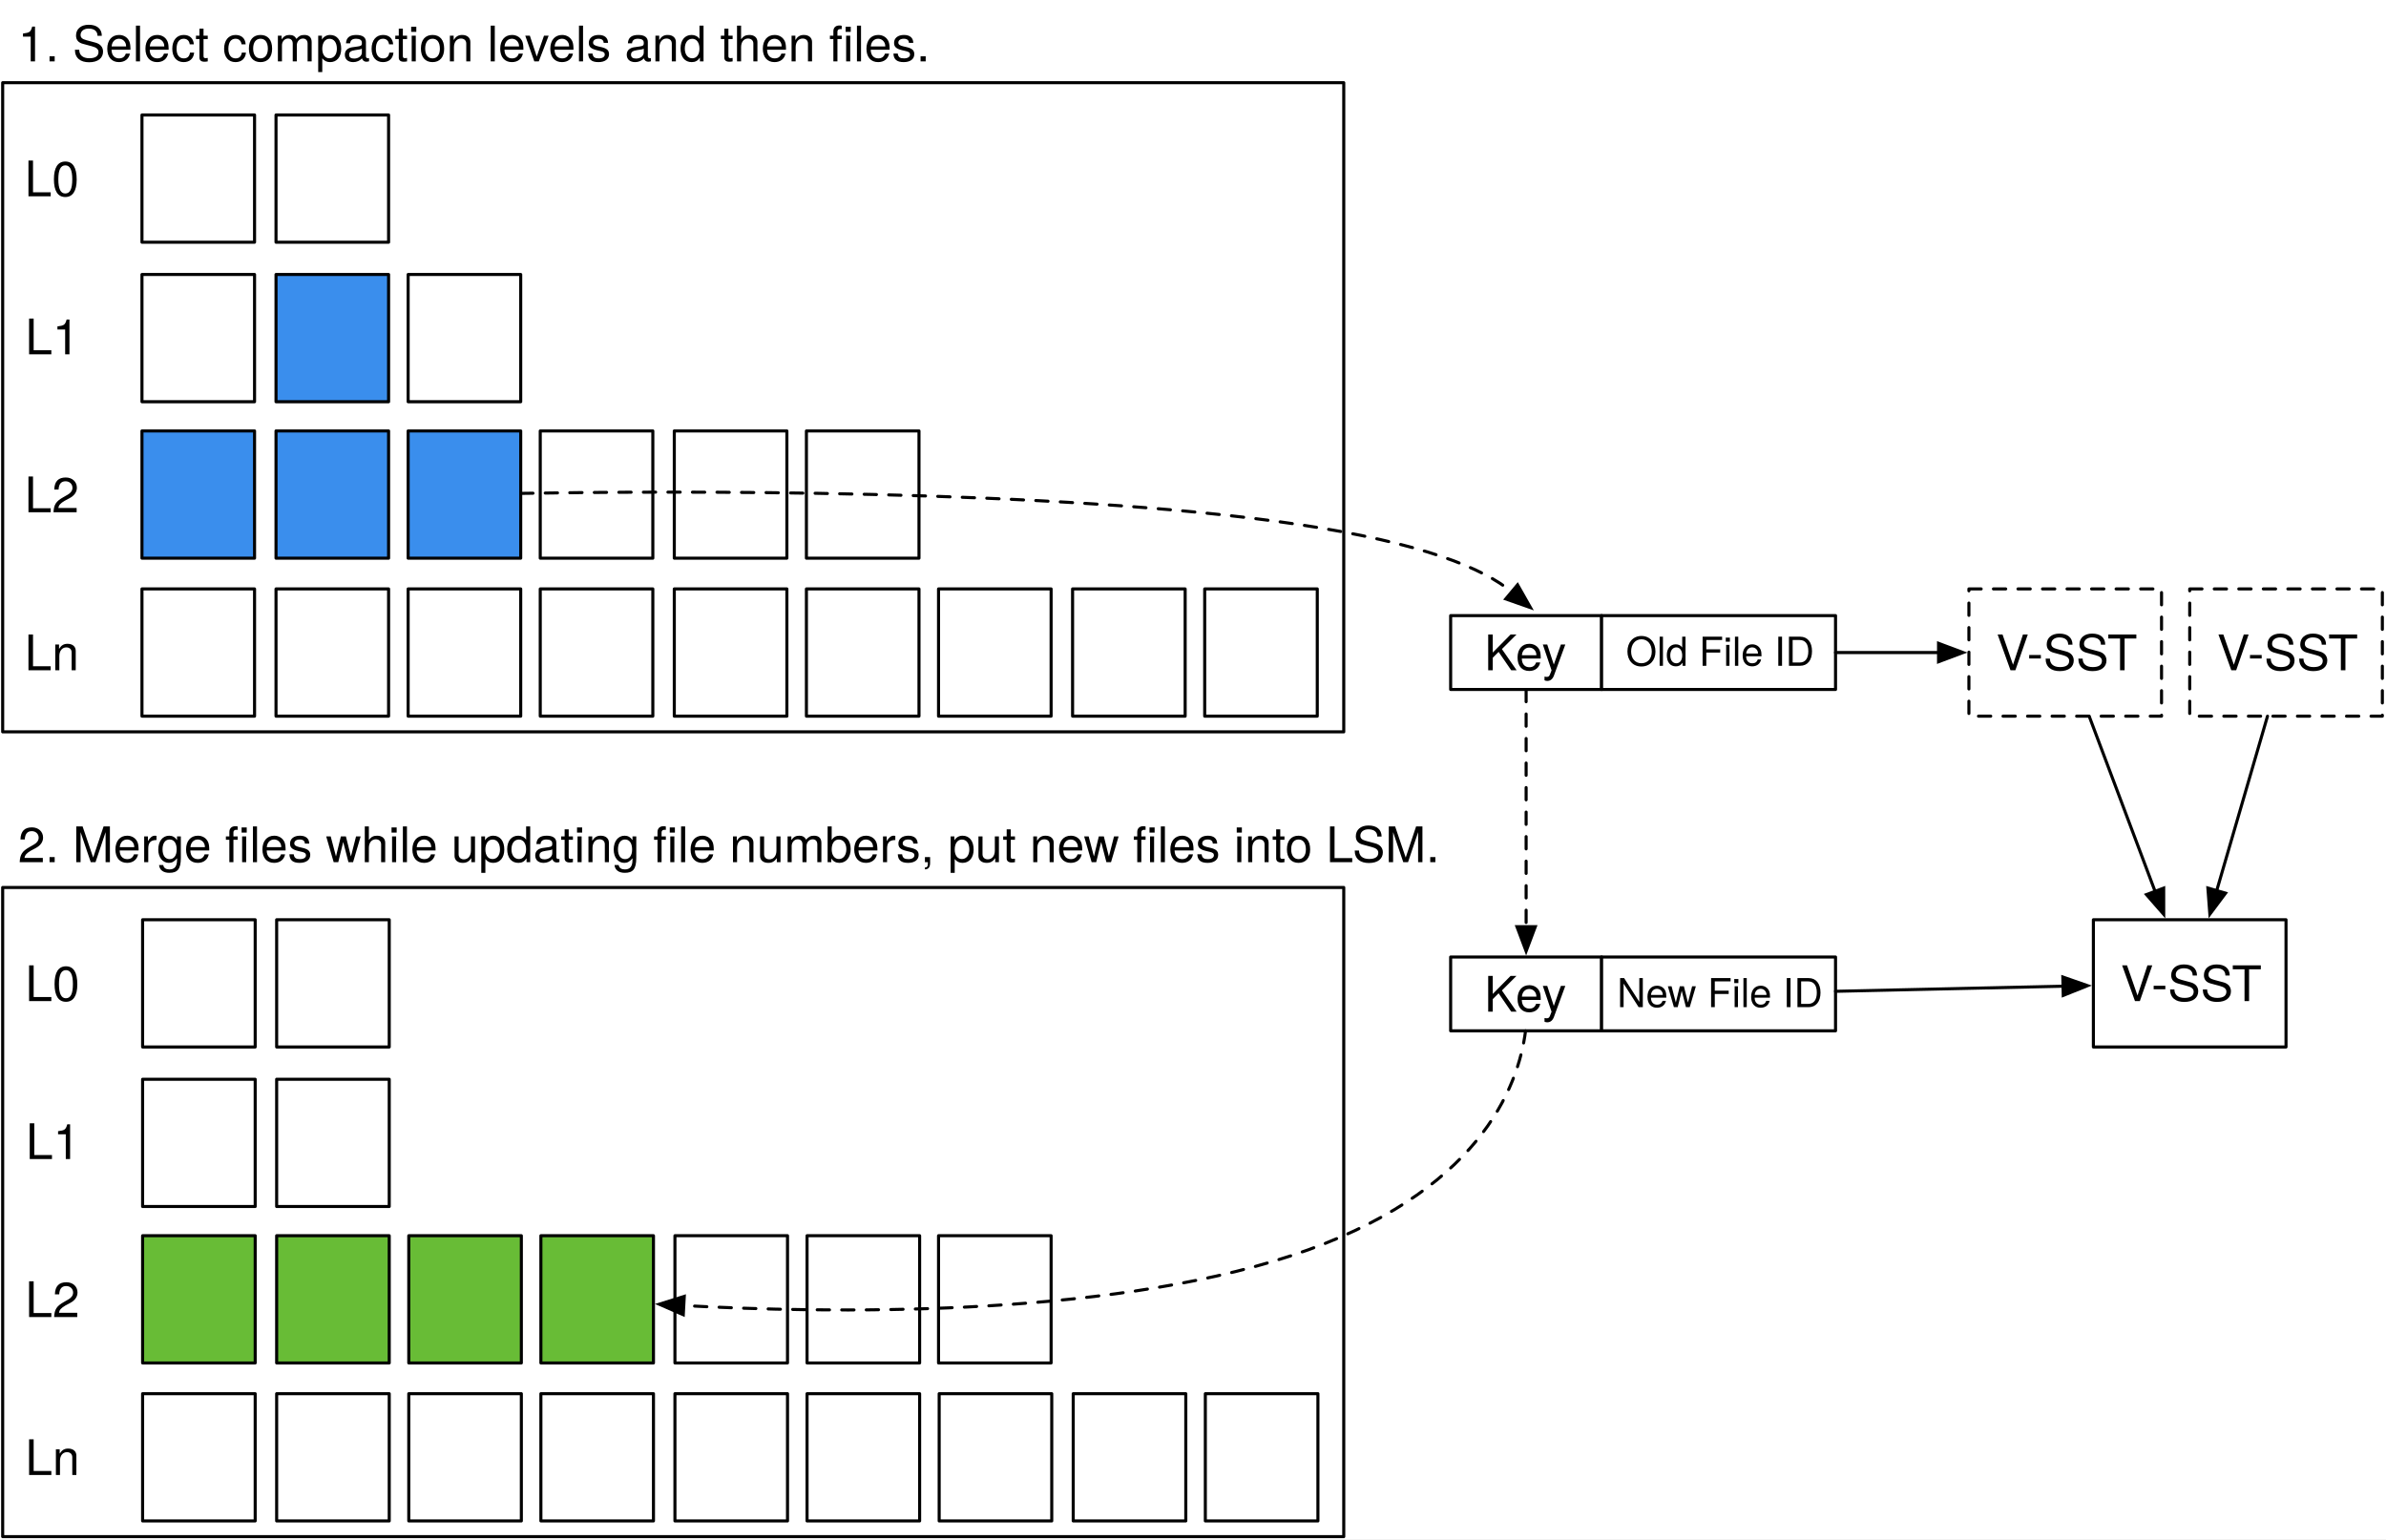
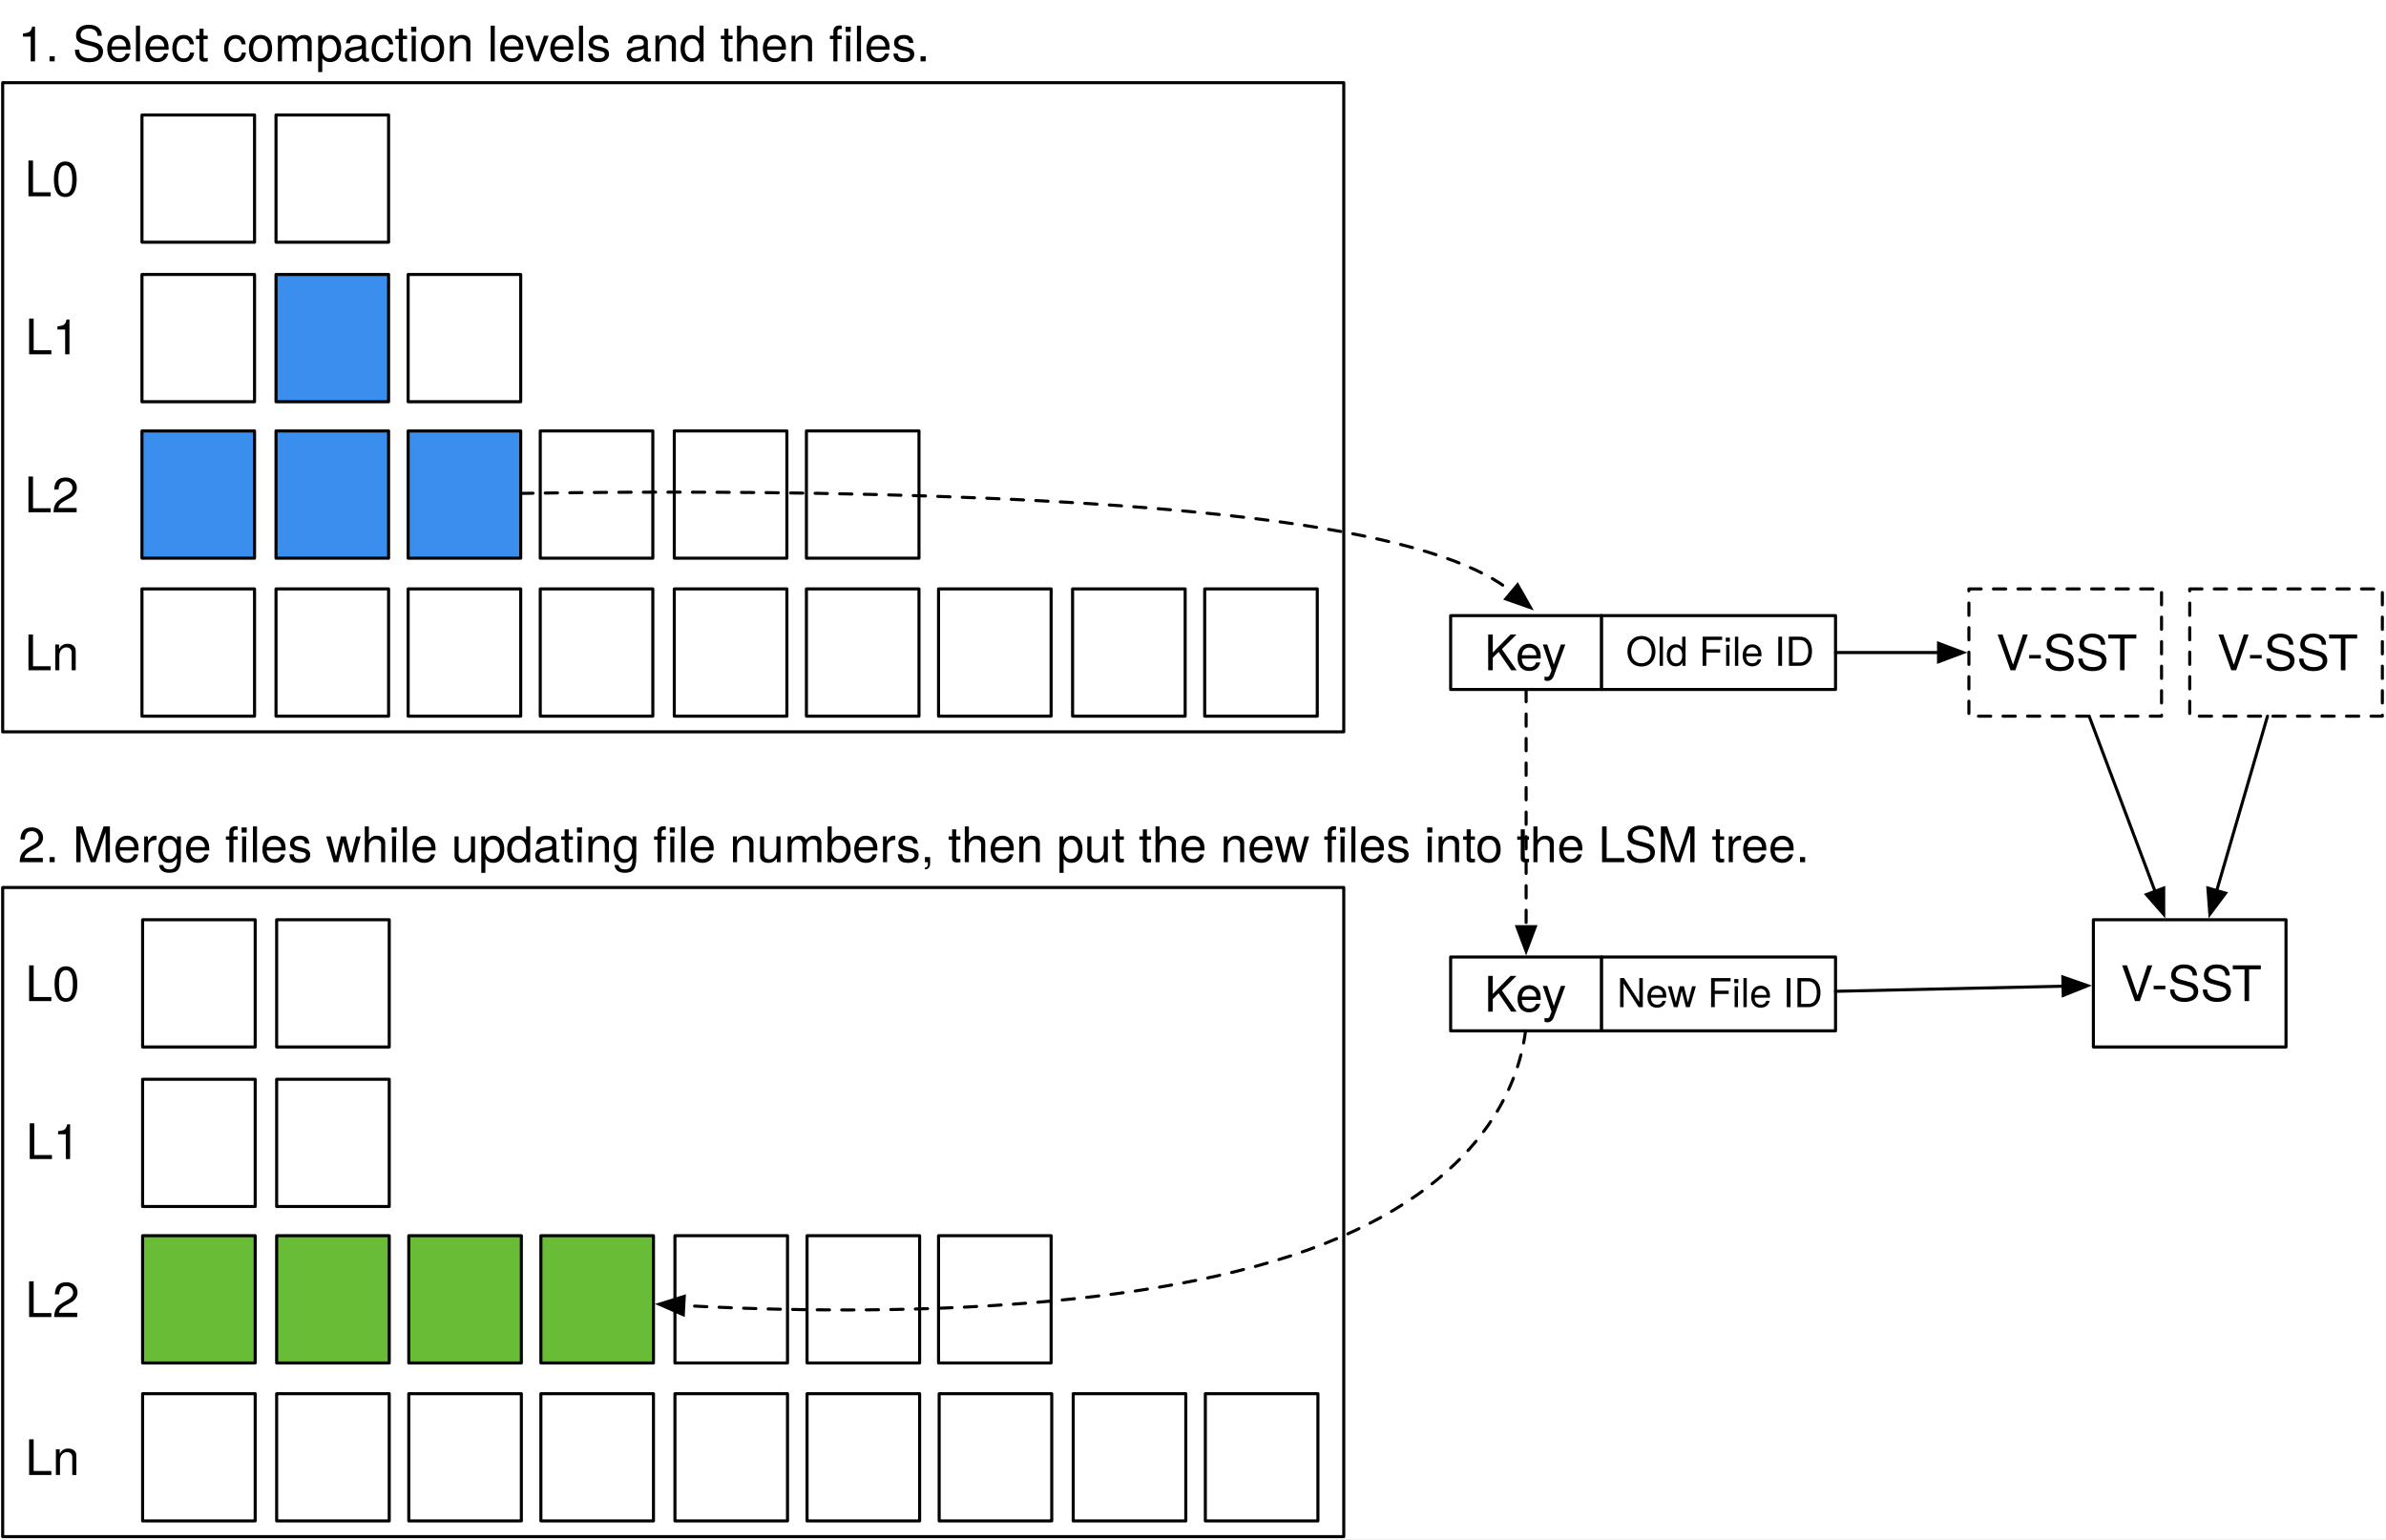
<svg xmlns="http://www.w3.org/2000/svg" version="1.1" viewBox="168 286 778 502" width="778" height="502">
  <defs>
    <marker orient="auto" overflow="visible" markerUnits="strokeWidth" id="FilledArrow_Marker" stroke-linejoin="miter" stroke-miterlimit="10" viewBox="-1 -4 10 8" markerWidth="10" markerHeight="8" color="black">
      <g>
        <path d="M 8 0 L 0 -3 L 0 3 Z" fill="currentColor" stroke="currentColor" stroke-width="1" />
      </g>
    </marker>
  </defs>
  <g id="compaction-terarkdb" stroke="none" fill-opacity="1" fill="none" stroke-opacity="1" stroke-dasharray="none">
    <rect fill="white" x="168" y="286" width="778" height="502" />
    <g id="compaction-terarkdb_Layer_1">
      <g id="Graphic_131">
        <rect x="168.872" y="575.453" width="437.284" height="211.724" fill="white" />
        <rect x="168.872" y="575.453" width="437.284" height="211.724" stroke="black" stroke-linecap="round" stroke-linejoin="round" stroke-width="1" />
      </g>
      <g id="Graphic_130">
        <rect x="168.872" y="312.974" width="437.284" height="211.724" fill="white" />
        <rect x="168.872" y="312.974" width="437.284" height="211.724" stroke="black" stroke-linecap="round" stroke-linejoin="round" stroke-width="1" />
      </g>
      <g id="Graphic_2">
        <rect x="214.292" y="323.5" width="36.708" height="41.5" fill="white" />
        <rect x="214.292" y="323.5" width="36.708" height="41.5" stroke="black" stroke-linecap="round" stroke-linejoin="round" stroke-width="1" />
      </g>
      <g id="Graphic_5">
        <text transform="translate(176 335.026)" fill="black">
          <tspan font-family="Helvetica Neue" font-size="16" fill="black" x="6394885e-19" y="15">L0</tspan>
        </text>
      </g>
      <g id="Graphic_10">
        <text transform="translate(176.208 386.552)" fill="black">
          <tspan font-family="Helvetica Neue" font-size="16" fill="black" x="6394885e-19" y="15">L1</tspan>
        </text>
      </g>
      <g id="Graphic_11">
        <text transform="translate(176 438.078)" fill="black">
          <tspan font-family="Helvetica Neue" font-size="16" fill="black" x="6394885e-19" y="15">L2</tspan>
        </text>
      </g>
      <g id="Graphic_52">
        <text transform="translate(176 489.604)" fill="black">
          <tspan font-family="Helvetica Neue" font-size="16" fill="black" x="6394885e-19" y="15">Ln</tspan>
        </text>
      </g>
      <g id="Graphic_77">
        <rect x="258" y="323.5" width="36.708" height="41.5" fill="white" />
        <rect x="258" y="323.5" width="36.708" height="41.5" stroke="black" stroke-linecap="round" stroke-linejoin="round" stroke-width="1" />
      </g>
      <g id="Graphic_83">
        <rect x="214.292" y="375.526" width="36.708" height="41.5" fill="white" />
        <rect x="214.292" y="375.526" width="36.708" height="41.5" stroke="black" stroke-linecap="round" stroke-linejoin="round" stroke-width="1" />
      </g>
      <g id="Graphic_82">
        <rect x="258" y="375.526" width="36.708" height="41.5" fill="#3a8eed" />
        <rect x="258" y="375.526" width="36.708" height="41.5" stroke="black" stroke-linecap="round" stroke-linejoin="round" stroke-width="1" />
      </g>
      <g id="Graphic_81">
        <rect x="301.08" y="375.526" width="36.708" height="41.5" fill="white" />
        <rect x="301.08" y="375.526" width="36.708" height="41.5" stroke="black" stroke-linecap="round" stroke-linejoin="round" stroke-width="1" />
      </g>
      <g id="Graphic_86">
        <rect x="214.292" y="426.552" width="36.708" height="41.5" fill="#3a8eed" />
        <rect x="214.292" y="426.552" width="36.708" height="41.5" stroke="black" stroke-linecap="round" stroke-linejoin="round" stroke-width="1" />
      </g>
      <g id="Graphic_85">
        <rect x="258" y="426.552" width="36.708" height="41.5" fill="#3a8eed" />
        <rect x="258" y="426.552" width="36.708" height="41.5" stroke="black" stroke-linecap="round" stroke-linejoin="round" stroke-width="1" />
      </g>
      <g id="Graphic_84">
        <rect x="301.08" y="426.552" width="36.708" height="41.5" fill="#3a8eed" />
        <rect x="301.08" y="426.552" width="36.708" height="41.5" stroke="black" stroke-linecap="round" stroke-linejoin="round" stroke-width="1" />
      </g>
      <g id="Graphic_89">
        <rect x="344.159" y="426.552" width="36.708" height="41.5" fill="white" />
        <rect x="344.159" y="426.552" width="36.708" height="41.5" stroke="black" stroke-linecap="round" stroke-linejoin="round" stroke-width="1" />
      </g>
      <g id="Graphic_88">
        <rect x="387.867" y="426.552" width="36.708" height="41.5" fill="white" />
        <rect x="387.867" y="426.552" width="36.708" height="41.5" stroke="black" stroke-linecap="round" stroke-linejoin="round" stroke-width="1" />
      </g>
      <g id="Graphic_87">
        <rect x="430.947" y="426.552" width="36.708" height="41.5" fill="white" />
        <rect x="430.947" y="426.552" width="36.708" height="41.5" stroke="black" stroke-linecap="round" stroke-linejoin="round" stroke-width="1" />
      </g>
      <g id="Graphic_95">
        <rect x="214.292" y="478.078" width="36.708" height="41.5" fill="white" />
        <rect x="214.292" y="478.078" width="36.708" height="41.5" stroke="black" stroke-linecap="round" stroke-linejoin="round" stroke-width="1" />
      </g>
      <g id="Graphic_94">
        <rect x="258" y="478.078" width="36.708" height="41.5" fill="white" />
        <rect x="258" y="478.078" width="36.708" height="41.5" stroke="black" stroke-linecap="round" stroke-linejoin="round" stroke-width="1" />
      </g>
      <g id="Graphic_93">
        <rect x="301.08" y="478.078" width="36.708" height="41.5" fill="white" />
        <rect x="301.08" y="478.078" width="36.708" height="41.5" stroke="black" stroke-linecap="round" stroke-linejoin="round" stroke-width="1" />
      </g>
      <g id="Graphic_92">
        <rect x="344.159" y="478.078" width="36.708" height="41.5" fill="white" />
        <rect x="344.159" y="478.078" width="36.708" height="41.5" stroke="black" stroke-linecap="round" stroke-linejoin="round" stroke-width="1" />
      </g>
      <g id="Graphic_91">
        <rect x="387.867" y="478.078" width="36.708" height="41.5" fill="white" />
        <rect x="387.867" y="478.078" width="36.708" height="41.5" stroke="black" stroke-linecap="round" stroke-linejoin="round" stroke-width="1" />
      </g>
      <g id="Graphic_90">
        <rect x="430.947" y="478.078" width="36.708" height="41.5" fill="white" />
        <rect x="430.947" y="478.078" width="36.708" height="41.5" stroke="black" stroke-linecap="round" stroke-linejoin="round" stroke-width="1" />
      </g>
      <g id="Graphic_98">
        <rect x="474.027" y="478.078" width="36.708" height="41.5" fill="white" />
        <rect x="474.027" y="478.078" width="36.708" height="41.5" stroke="black" stroke-linecap="round" stroke-linejoin="round" stroke-width="1" />
      </g>
      <g id="Graphic_97">
        <rect x="517.735" y="478.078" width="36.708" height="41.5" fill="white" />
        <rect x="517.735" y="478.078" width="36.708" height="41.5" stroke="black" stroke-linecap="round" stroke-linejoin="round" stroke-width="1" />
      </g>
      <g id="Graphic_96">
        <rect x="560.815" y="478.078" width="36.708" height="41.5" fill="white" />
        <rect x="560.815" y="478.078" width="36.708" height="41.5" stroke="black" stroke-linecap="round" stroke-linejoin="round" stroke-width="1" />
      </g>
      <g id="Graphic_122">
        <rect x="214.5" y="585.979" width="36.708" height="41.5" fill="white" />
        <rect x="214.5" y="585.979" width="36.708" height="41.5" stroke="black" stroke-linecap="round" stroke-linejoin="round" stroke-width="1" />
      </g>
      <g id="Graphic_121">
        <text transform="translate(176.208 597.505)" fill="black">
          <tspan font-family="Helvetica Neue" font-size="16" fill="black" x="6394885e-19" y="15">L0</tspan>
        </text>
      </g>
      <g id="Graphic_120">
        <text transform="translate(176.416 649.031)" fill="black">
          <tspan font-family="Helvetica Neue" font-size="16" fill="black" x="6394885e-19" y="15">L1</tspan>
        </text>
      </g>
      <g id="Graphic_119">
        <text transform="translate(176.208 700.557)" fill="black">
          <tspan font-family="Helvetica Neue" font-size="16" fill="black" x="6394885e-19" y="15">L2</tspan>
        </text>
      </g>
      <g id="Graphic_118">
        <text transform="translate(176.208 752.083)" fill="black">
          <tspan font-family="Helvetica Neue" font-size="16" fill="black" x="6394885e-19" y="15">Ln</tspan>
        </text>
      </g>
      <g id="Graphic_117">
        <rect x="258.208" y="585.979" width="36.708" height="41.5" fill="white" />
        <rect x="258.208" y="585.979" width="36.708" height="41.5" stroke="black" stroke-linecap="round" stroke-linejoin="round" stroke-width="1" />
      </g>
      <g id="Graphic_116">
        <rect x="214.5" y="638.005" width="36.708" height="41.5" fill="white" />
        <rect x="214.5" y="638.005" width="36.708" height="41.5" stroke="black" stroke-linecap="round" stroke-linejoin="round" stroke-width="1" />
      </g>
      <g id="Graphic_114">
        <rect x="258.208" y="638.005" width="36.708" height="41.5" fill="white" />
        <rect x="258.208" y="638.005" width="36.708" height="41.5" stroke="black" stroke-linecap="round" stroke-linejoin="round" stroke-width="1" />
      </g>
      <g id="Graphic_113">
        <rect x="214.5" y="689.031" width="36.708" height="41.5" fill="#68bc36" />
        <rect x="214.5" y="689.031" width="36.708" height="41.5" stroke="black" stroke-linecap="round" stroke-linejoin="round" stroke-width="1" />
      </g>
      <g id="Graphic_112">
        <rect x="258.208" y="689.031" width="36.708" height="41.5" fill="#68bc36" />
        <rect x="258.208" y="689.031" width="36.708" height="41.5" stroke="black" stroke-linecap="round" stroke-linejoin="round" stroke-width="1" />
      </g>
      <g id="Graphic_111">
        <rect x="301.288" y="689.031" width="36.708" height="41.5" fill="#68bc36" />
        <rect x="301.288" y="689.031" width="36.708" height="41.5" stroke="black" stroke-linecap="round" stroke-linejoin="round" stroke-width="1" />
      </g>
      <g id="Graphic_110">
        <rect x="344.367" y="689.031" width="36.708" height="41.5" fill="#68bc36" />
        <rect x="344.367" y="689.031" width="36.708" height="41.5" stroke="black" stroke-linecap="round" stroke-linejoin="round" stroke-width="1" />
      </g>
      <g id="Graphic_109">
        <rect x="388.075" y="689.031" width="36.708" height="41.5" fill="white" />
        <rect x="388.075" y="689.031" width="36.708" height="41.5" stroke="black" stroke-linecap="round" stroke-linejoin="round" stroke-width="1" />
      </g>
      <g id="Graphic_108">
        <rect x="431.155" y="689.031" width="36.708" height="41.5" fill="white" />
        <rect x="431.155" y="689.031" width="36.708" height="41.5" stroke="black" stroke-linecap="round" stroke-linejoin="round" stroke-width="1" />
      </g>
      <g id="Graphic_107">
        <rect x="214.5" y="740.557" width="36.708" height="41.5" fill="white" />
        <rect x="214.5" y="740.557" width="36.708" height="41.5" stroke="black" stroke-linecap="round" stroke-linejoin="round" stroke-width="1" />
      </g>
      <g id="Graphic_106">
        <rect x="258.208" y="740.557" width="36.708" height="41.5" fill="white" />
        <rect x="258.208" y="740.557" width="36.708" height="41.5" stroke="black" stroke-linecap="round" stroke-linejoin="round" stroke-width="1" />
      </g>
      <g id="Graphic_105">
        <rect x="301.288" y="740.557" width="36.708" height="41.5" fill="white" />
        <rect x="301.288" y="740.557" width="36.708" height="41.5" stroke="black" stroke-linecap="round" stroke-linejoin="round" stroke-width="1" />
      </g>
      <g id="Graphic_104">
        <rect x="344.367" y="740.557" width="36.708" height="41.5" fill="white" />
        <rect x="344.367" y="740.557" width="36.708" height="41.5" stroke="black" stroke-linecap="round" stroke-linejoin="round" stroke-width="1" />
      </g>
      <g id="Graphic_103">
        <rect x="388.075" y="740.557" width="36.708" height="41.5" fill="white" />
        <rect x="388.075" y="740.557" width="36.708" height="41.5" stroke="black" stroke-linecap="round" stroke-linejoin="round" stroke-width="1" />
      </g>
      <g id="Graphic_102">
        <rect x="431.155" y="740.557" width="36.708" height="41.5" fill="white" />
        <rect x="431.155" y="740.557" width="36.708" height="41.5" stroke="black" stroke-linecap="round" stroke-linejoin="round" stroke-width="1" />
      </g>
      <g id="Graphic_101">
        <rect x="474.235" y="740.557" width="36.708" height="41.5" fill="white" />
        <rect x="474.235" y="740.557" width="36.708" height="41.5" stroke="black" stroke-linecap="round" stroke-linejoin="round" stroke-width="1" />
      </g>
      <g id="Graphic_100">
        <rect x="517.943" y="740.557" width="36.708" height="41.5" fill="white" />
        <rect x="517.943" y="740.557" width="36.708" height="41.5" stroke="black" stroke-linecap="round" stroke-linejoin="round" stroke-width="1" />
      </g>
      <g id="Graphic_99">
        <rect x="561.023" y="740.557" width="36.708" height="41.5" fill="white" />
        <rect x="561.023" y="740.557" width="36.708" height="41.5" stroke="black" stroke-linecap="round" stroke-linejoin="round" stroke-width="1" />
      </g>
      <g id="Graphic_127">
        <rect x="474.027" y="689.031" width="36.708" height="41.5" fill="white" />
        <rect x="474.027" y="689.031" width="36.708" height="41.5" stroke="black" stroke-linecap="round" stroke-linejoin="round" stroke-width="1" />
      </g>
      <g id="Graphic_128">
        <text transform="translate(173.8723 291.026)" fill="black">
          <tspan font-family="Helvetica Neue" font-size="16" fill="black" x="0" y="15">1. Select compaction levels and then files.</tspan>
        </text>
      </g>
      <g id="Graphic_129">
        <text transform="translate(173.8723 552.1915)" fill="black">
-           <tspan font-family="Helvetica Neue" font-size="16" fill="black" x="0" y="15">2. Merge files while updating file numbers, put new files into LSM.</tspan>
+           <tspan font-family="Helvetica Neue" font-size="16" fill="black" x="0" y="15">2. Merge files while updating file numbers, then put the new files into the LSM tree.</tspan>
        </text>
      </g>
      <g id="Graphic_132">
        <rect x="850.588" y="585.979" width="62.81" height="41.5" fill="white" />
        <rect x="850.588" y="585.979" width="62.81" height="41.5" stroke="black" stroke-linecap="round" stroke-linejoin="round" stroke-width="1" />
        <text transform="translate(855.5877 597.505)" fill="black">
          <tspan font-family="Helvetica Neue" font-size="16" fill="black" x="3.885" y="15">V-SST</tspan>
        </text>
      </g>
      <g id="Graphic_134">
        <rect x="810" y="478.078" width="62.81" height="41.5" fill="white" />
        <path d="M 810 478.078 L 872.81 478.078 L 872.81 519.578 L 810 519.578 Z" stroke="black" stroke-linecap="round" stroke-linejoin="round" stroke-dasharray="4.0,4.0" stroke-width="1" />
        <text transform="translate(815 489.604)" fill="black">
          <tspan font-family="Helvetica Neue" font-size="16" fill="black" x="3.885" y="15">V-SST</tspan>
        </text>
      </g>
      <g id="Graphic_135">
        <rect x="882" y="478.078" width="62.81" height="41.5" fill="white" />
        <path d="M 882 478.078 L 944.81 478.078 L 944.81 519.578 L 882 519.578 Z" stroke="black" stroke-linecap="round" stroke-linejoin="round" stroke-dasharray="4.0,4.0" stroke-width="1" />
        <text transform="translate(887 489.604)" fill="black">
          <tspan font-family="Helvetica Neue" font-size="16" fill="black" x="3.885" y="15">V-SST</tspan>
        </text>
      </g>
      <g id="Line_136">
        <line x1="849.21" y1="519.578" x2="870.702" y2="576.713" marker-end="url(#FilledArrow_Marker)" stroke="black" stroke-linecap="round" stroke-linejoin="round" stroke-width="1" />
      </g>
      <g id="Line_137">
        <line x1="907.364" y1="519.578" x2="890.801" y2="576.474" marker-end="url(#FilledArrow_Marker)" stroke="black" stroke-linecap="round" stroke-linejoin="round" stroke-width="1" />
      </g>
      <g id="Graphic_144">
        <rect x="641.011" y="486.789" width="49.221" height="24.078" fill="white" />
        <rect x="641.011" y="486.789" width="49.221" height="24.078" stroke="black" stroke-linecap="round" stroke-linejoin="round" stroke-width="1" />
        <text transform="translate(646.0113 489.604)" fill="black">
          <tspan font-family="Helvetica Neue" font-size="16" fill="black" x="5.979" y="15">Key</tspan>
        </text>
      </g>
      <g id="Graphic_145">
        <rect x="690.233" y="486.789" width="76.279" height="24.078" fill="white" />
        <rect x="690.233" y="486.789" width="76.279" height="24.078" stroke="black" stroke-linecap="round" stroke-linejoin="round" stroke-width="1" />
        <text transform="translate(695.2327 491.146)" fill="black">
          <tspan font-family="Helvetica Neue" font-size="13" fill="black" x="2.921" y="12">Old File ID</tspan>
        </text>
      </g>
      <g id="Graphic_147">
        <rect x="641.011" y="598.133" width="49.221" height="24.078" fill="white" />
        <rect x="641.011" y="598.133" width="49.221" height="24.078" stroke="black" stroke-linecap="round" stroke-linejoin="round" stroke-width="1" />
        <text transform="translate(646.0113 600.948)" fill="black">
          <tspan font-family="Helvetica Neue" font-size="16" fill="black" x="5.979" y="15">Key</tspan>
        </text>
      </g>
      <g id="Graphic_146">
        <rect x="690.233" y="598.133" width="76.279" height="24.078" fill="white" />
        <rect x="690.233" y="598.133" width="76.279" height="24.078" stroke="black" stroke-linecap="round" stroke-linejoin="round" stroke-width="1" />
        <text transform="translate(695.2327 602.49)" fill="black">
          <tspan font-family="Helvetica Neue" font-size="13" fill="black" x=".048" y="12">New File ID</tspan>
        </text>
      </g>
      <g id="Line_148">
        <path d="M 337.788 446.917 C 384.966 446.128 512.277 445.283 591 457 C 632.041 463.108 651.801 471.429 660.904 479.041" marker-end="url(#FilledArrow_Marker)" stroke="black" stroke-linecap="round" stroke-linejoin="round" stroke-dasharray="4.0,4.0" stroke-width="1" />
      </g>
      <g id="Line_149">
        <path d="M 665.437 622.211 C 663.096 640.536 650.242 675.418 589 695.557 C 526.98 715.952 436.412 714.297 390.958 711.811" marker-end="url(#FilledArrow_Marker)" stroke="black" stroke-linecap="round" stroke-linejoin="round" stroke-dasharray="4.0,4.0" stroke-width="1" />
      </g>
      <g id="Line_151">
        <line x1="665.622" y1="510.867" x2="665.622" y2="588.233" marker-end="url(#FilledArrow_Marker)" stroke="black" stroke-linecap="round" stroke-linejoin="round" stroke-dasharray="4.0,4.0" stroke-width="1" />
      </g>
      <g id="Line_152">
        <line x1="766.511" y1="498.828" x2="800.1" y2="498.828" marker-end="url(#FilledArrow_Marker)" stroke="black" stroke-linecap="round" stroke-linejoin="round" stroke-width="1" />
      </g>
      <g id="Line_154">
        <line x1="766.511" y1="609.317" x2="840.69" y2="607.655" marker-end="url(#FilledArrow_Marker)" stroke="black" stroke-linecap="round" stroke-linejoin="round" stroke-width="1" />
      </g>
    </g>
  </g>
</svg>
